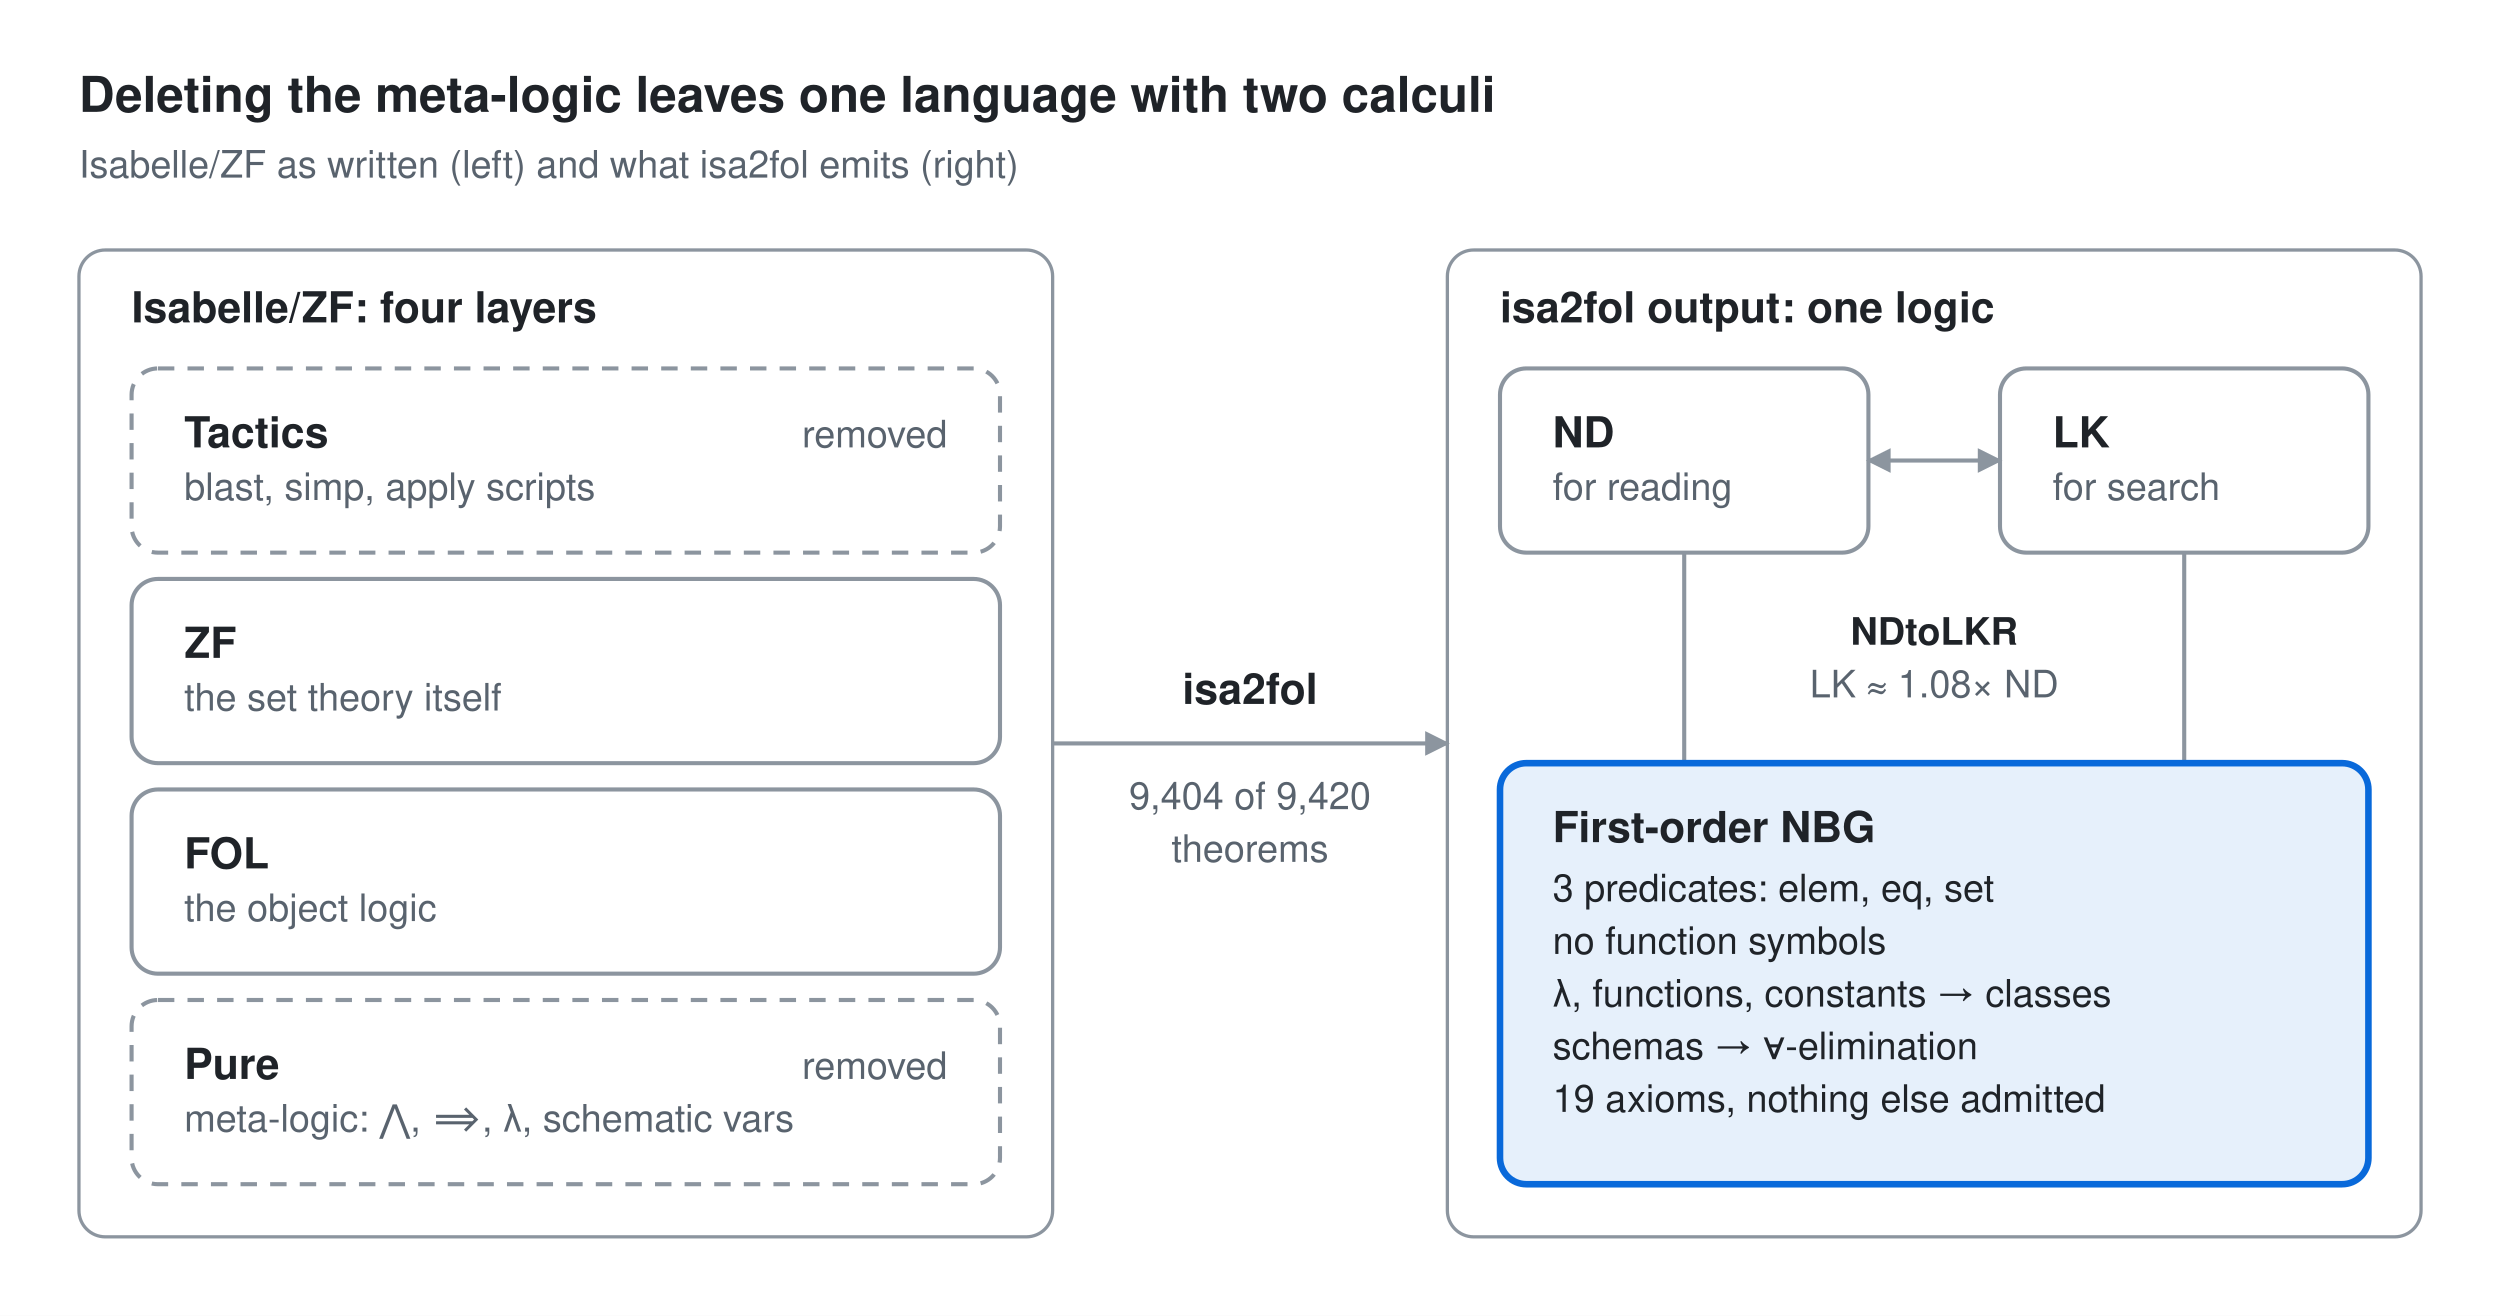
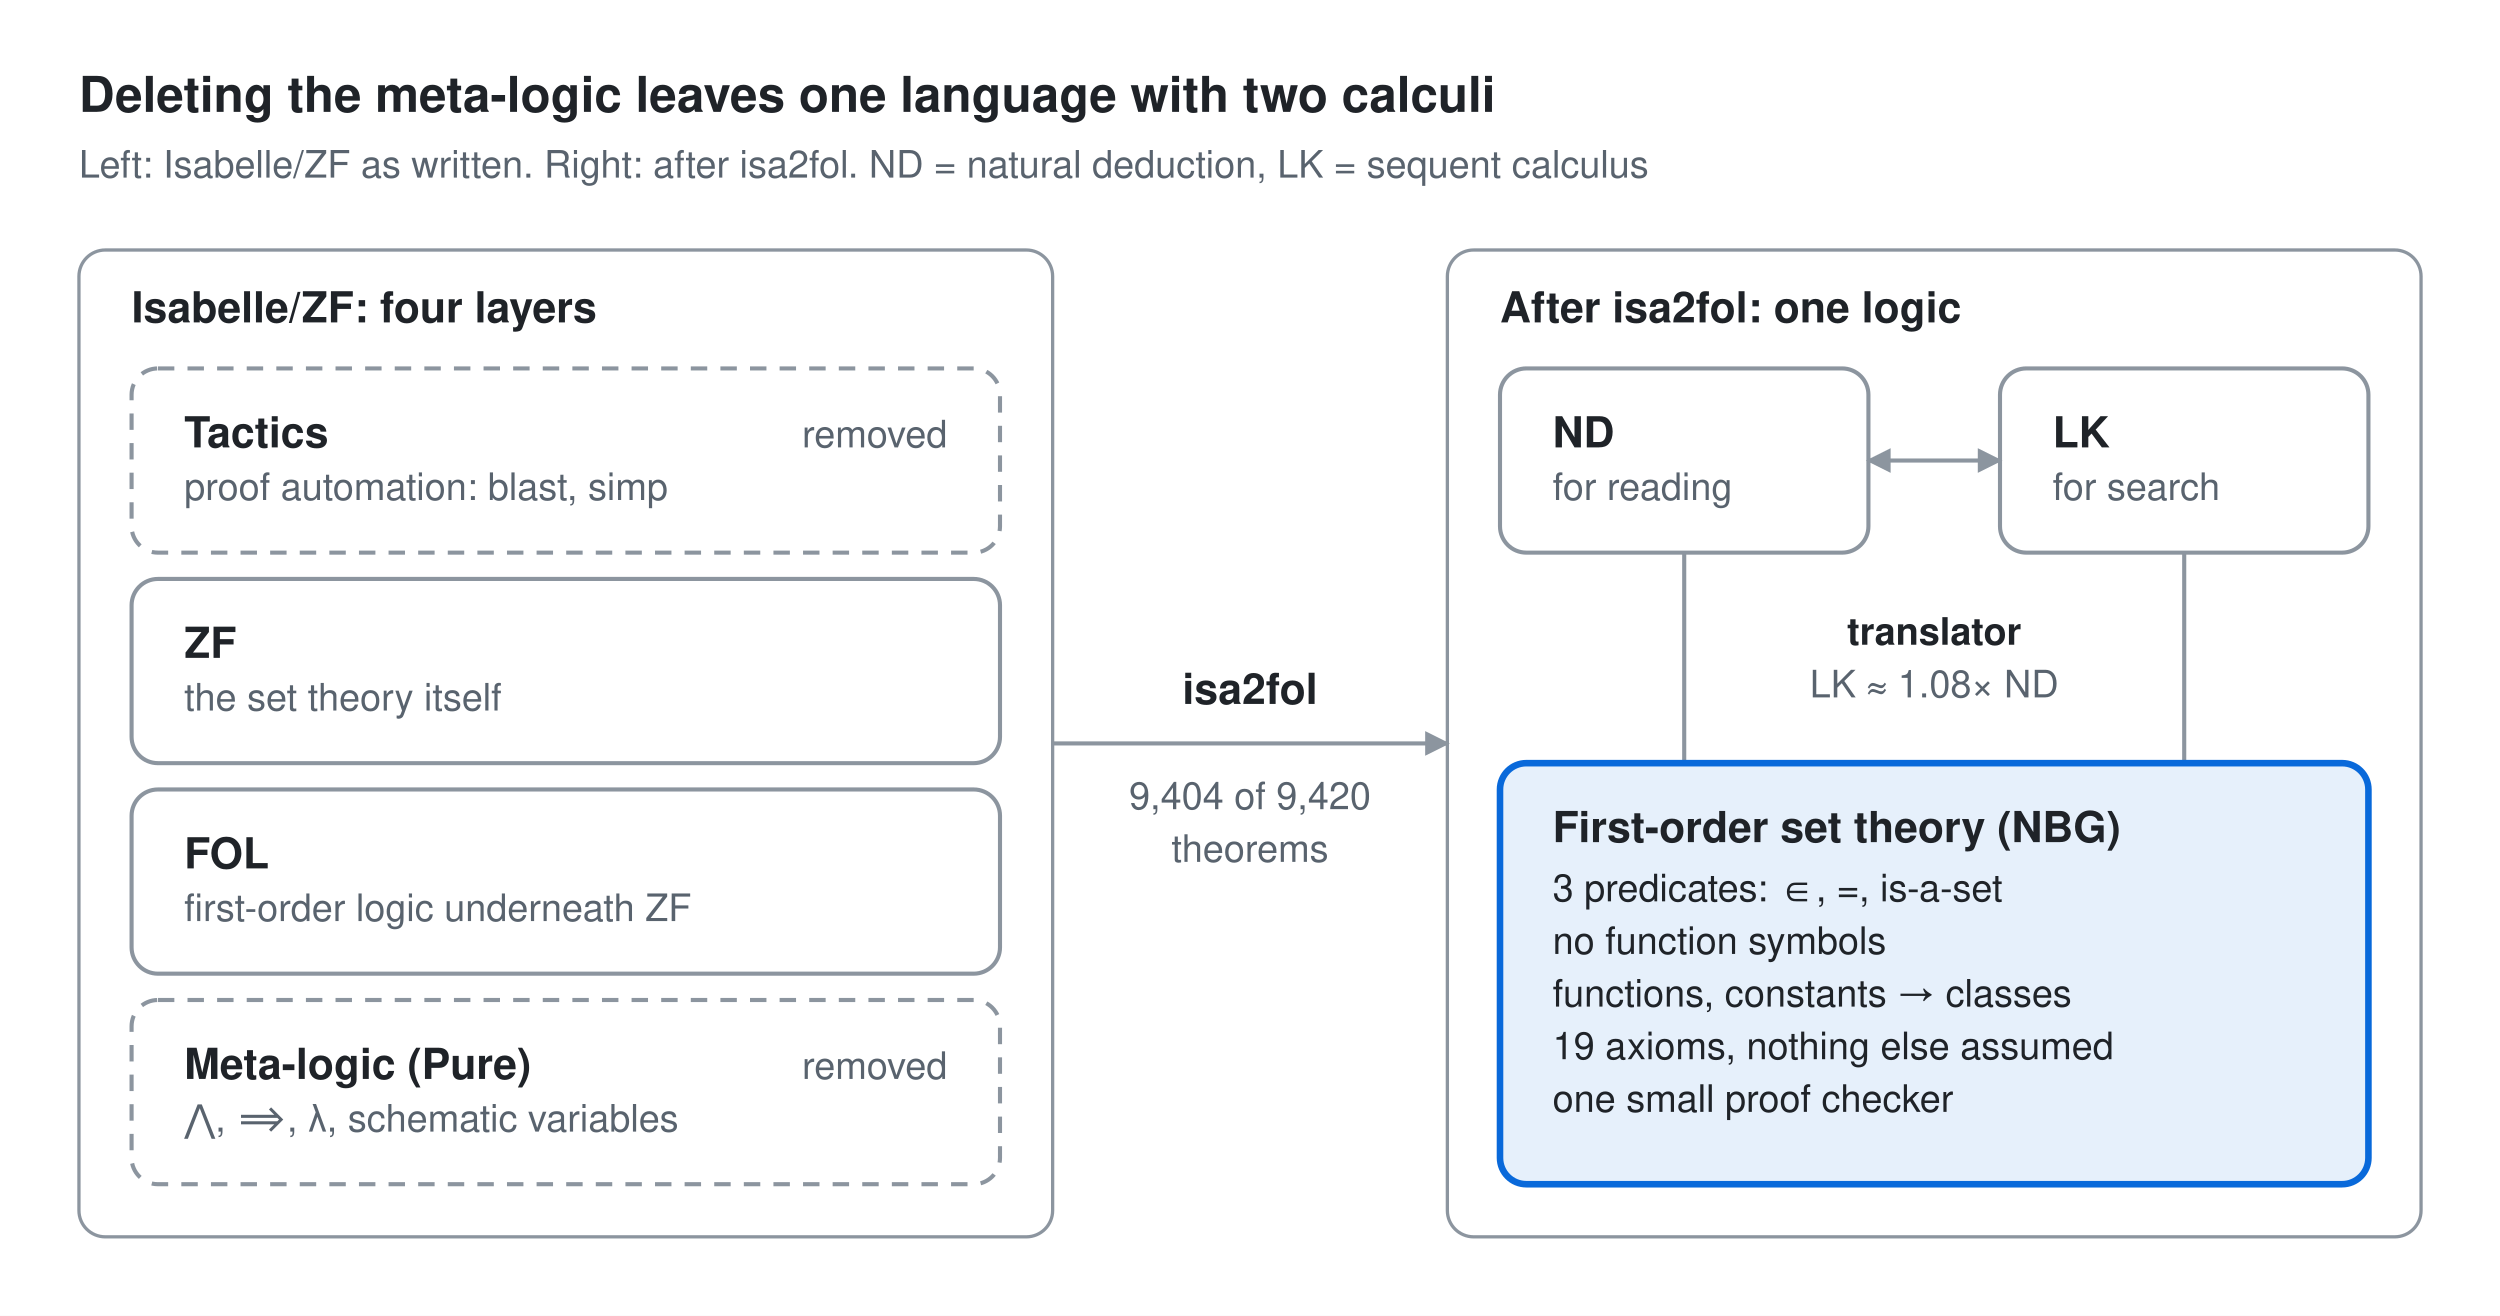
<svg xmlns="http://www.w3.org/2000/svg" viewBox="0 0 760 400" width="760" height="400" role="img" aria-label="Deleting the meta-logic leaves one language with two calculi" font-family="-apple-system, BlinkMacSystemFont, 'Segoe UI', Helvetica, Arial, sans-serif" font-size="13">
  <defs>
    <marker id="arrow" viewBox="0 0 10 10" refX="9" refY="5" markerWidth="6" markerHeight="6" orient="auto-start-reverse">
      <path d="M0 0L10 5L0 10z" fill="#8c959f" />
    </marker>
  </defs>
  <rect width="760" height="400" fill="#ffffff" />
  <text x="24" y="34" font-size="15" font-weight="600" fill="#1f2328">Deleting the meta-logic leaves one language with two calculi</text>
-   <text x="24" y="54" font-size="11.5" fill="#59636e">Isabelle/ZF as written (left) and what isa2fol emits (right)</text>
+   <text x="24" y="54" font-size="11.5" fill="#59636e">Left: Isabelle/ZF as written. Right: after isa2fol. ND = natural deduction, LK = sequent calculus</text>
  <rect x="24" y="76" width="296" height="300" rx="8" fill="none" stroke="#8c959f" />
  <text x="40" y="98" font-weight="600" fill="#1f2328">Isabelle/ZF: four layers</text>
  <rect x="40" y="112" width="264" height="56" rx="8" fill="none" stroke="#8c959f" stroke-width="1.25" stroke-dasharray="5 4" />
  <text x="56" y="136" font-weight="600" fill="#1f2328">Tactics</text>
-   <text x="56" y="152" font-size="11.5" fill="#59636e">blast, simp, apply scripts</text>
+   <text x="56" y="152" font-size="11.5" fill="#59636e">proof automation: blast, simp</text>
  <text x="288" y="136" text-anchor="end" font-size="11.5" fill="#59636e">removed</text>
  <rect x="40" y="176" width="264" height="56" rx="8" fill="none" stroke="#8c959f" stroke-width="1.25" />
  <text x="56" y="200" font-weight="600" fill="#1f2328">ZF</text>
  <text x="56" y="216" font-size="11.5" fill="#59636e">the set theory itself</text>
  <rect x="40" y="240" width="264" height="56" rx="8" fill="none" stroke="#8c959f" stroke-width="1.25" />
  <text x="56" y="264" font-weight="600" fill="#1f2328">FOL</text>
-   <text x="56" y="280" font-size="11.5" fill="#59636e">the object logic</text>
+   <text x="56" y="280" font-size="11.5" fill="#59636e">first-order logic underneath ZF</text>
  <rect x="40" y="304" width="264" height="56" rx="8" fill="none" stroke="#8c959f" stroke-width="1.25" stroke-dasharray="5 4" />
-   <text x="56" y="328" font-weight="600" fill="#1f2328">Pure</text>
-   <text x="56" y="344" font-size="11.5" fill="#59636e">meta-logic: ⋀, ⟹, λ, schematic vars</text>
+   <text x="56" y="328" font-weight="600" fill="#1f2328">Meta-logic (Pure)</text>
+   <text x="56" y="344" font-size="11.5" fill="#59636e">⋀, ⟹, λ, schematic variables</text>
  <text x="288" y="328" text-anchor="end" font-size="11.5" fill="#59636e">removed</text>
  <path d="M320 226H440" fill="none" stroke="#8c959f" stroke-width="1.25" marker-end="url(#arrow)" />
  <text x="380" y="214" text-anchor="middle" font-weight="600" fill="#1f2328">isa2fol</text>
  <text x="380" y="246" text-anchor="middle" font-size="11.5" fill="#59636e">9,404 of 9,420</text>
  <text x="380" y="262" text-anchor="middle" font-size="11.5" fill="#59636e">theorems</text>
  <rect x="440" y="76" width="296" height="300" rx="8" fill="none" stroke="#8c959f" />
-   <text x="456" y="98" font-weight="600" fill="#1f2328">isa2fol output: one logic</text>
+   <text x="456" y="98" font-weight="600" fill="#1f2328">After isa2fol: one logic</text>
  <rect x="456" y="112" width="112" height="56" rx="8" fill="none" stroke="#8c959f" stroke-width="1.25" />
  <text x="472" y="136" font-weight="600" fill="#1f2328">ND</text>
  <text x="472" y="152" font-size="11.5" fill="#59636e">for reading</text>
  <rect x="608" y="112" width="112" height="56" rx="8" fill="none" stroke="#8c959f" stroke-width="1.25" />
  <text x="624" y="136" font-weight="600" fill="#1f2328">LK</text>
  <text x="624" y="152" font-size="11.5" fill="#59636e">for search</text>
  <path d="M568 140H608" fill="none" stroke="#8c959f" stroke-width="1.25" marker-start="url(#arrow)" marker-end="url(#arrow)" />
-   <text x="588" y="196" text-anchor="middle" font-size="11.5" font-weight="600" fill="#1f2328">NDtoLKR</text>
+   <text x="588" y="196" text-anchor="middle" font-size="11.5" font-weight="600" fill="#1f2328">translator</text>
  <text x="588" y="212" text-anchor="middle" font-size="11.5" fill="#59636e">LK ≈ 1.08× ND</text>
  <path d="M512 168V232M664 168V232" fill="none" stroke="#8c959f" stroke-width="1.25" />
  <rect x="456" y="232" width="264" height="128" rx="8" fill="#0969da" fill-opacity="0.1" stroke="#0969da" stroke-width="2" />
-   <text x="472" y="256" font-weight="600" fill="#1f2328">First-order NBG</text>
-   <text x="472" y="274" font-size="11.5" fill="#1f2328">3 predicates: elem, eq, set</text>
+   <text x="472" y="256" font-weight="600" fill="#1f2328">First-order set theory (NBG)</text>
+   <text x="472" y="274" font-size="11.5" fill="#1f2328">3 predicates: ∈, =, is-a-set</text>
  <text x="472" y="290" font-size="11.5" fill="#1f2328">no function symbols</text>
-   <text x="472" y="306" font-size="11.5" fill="#1f2328">λ, functions, constants → classes</text>
-   <text x="472" y="322" font-size="11.5" fill="#1f2328">schemas → ∀-elimination</text>
-   <text x="472" y="338" font-size="11.5" fill="#1f2328">19 axioms, nothing else admitted</text>
+   <text x="472" y="306" font-size="11.5" fill="#1f2328">functions, constants → classes</text>
+   <text x="472" y="322" font-size="11.5" fill="#1f2328">19 axioms, nothing else assumed</text>
+   <text x="472" y="338" font-size="11.5" fill="#1f2328">one small proof checker</text>
</svg>
